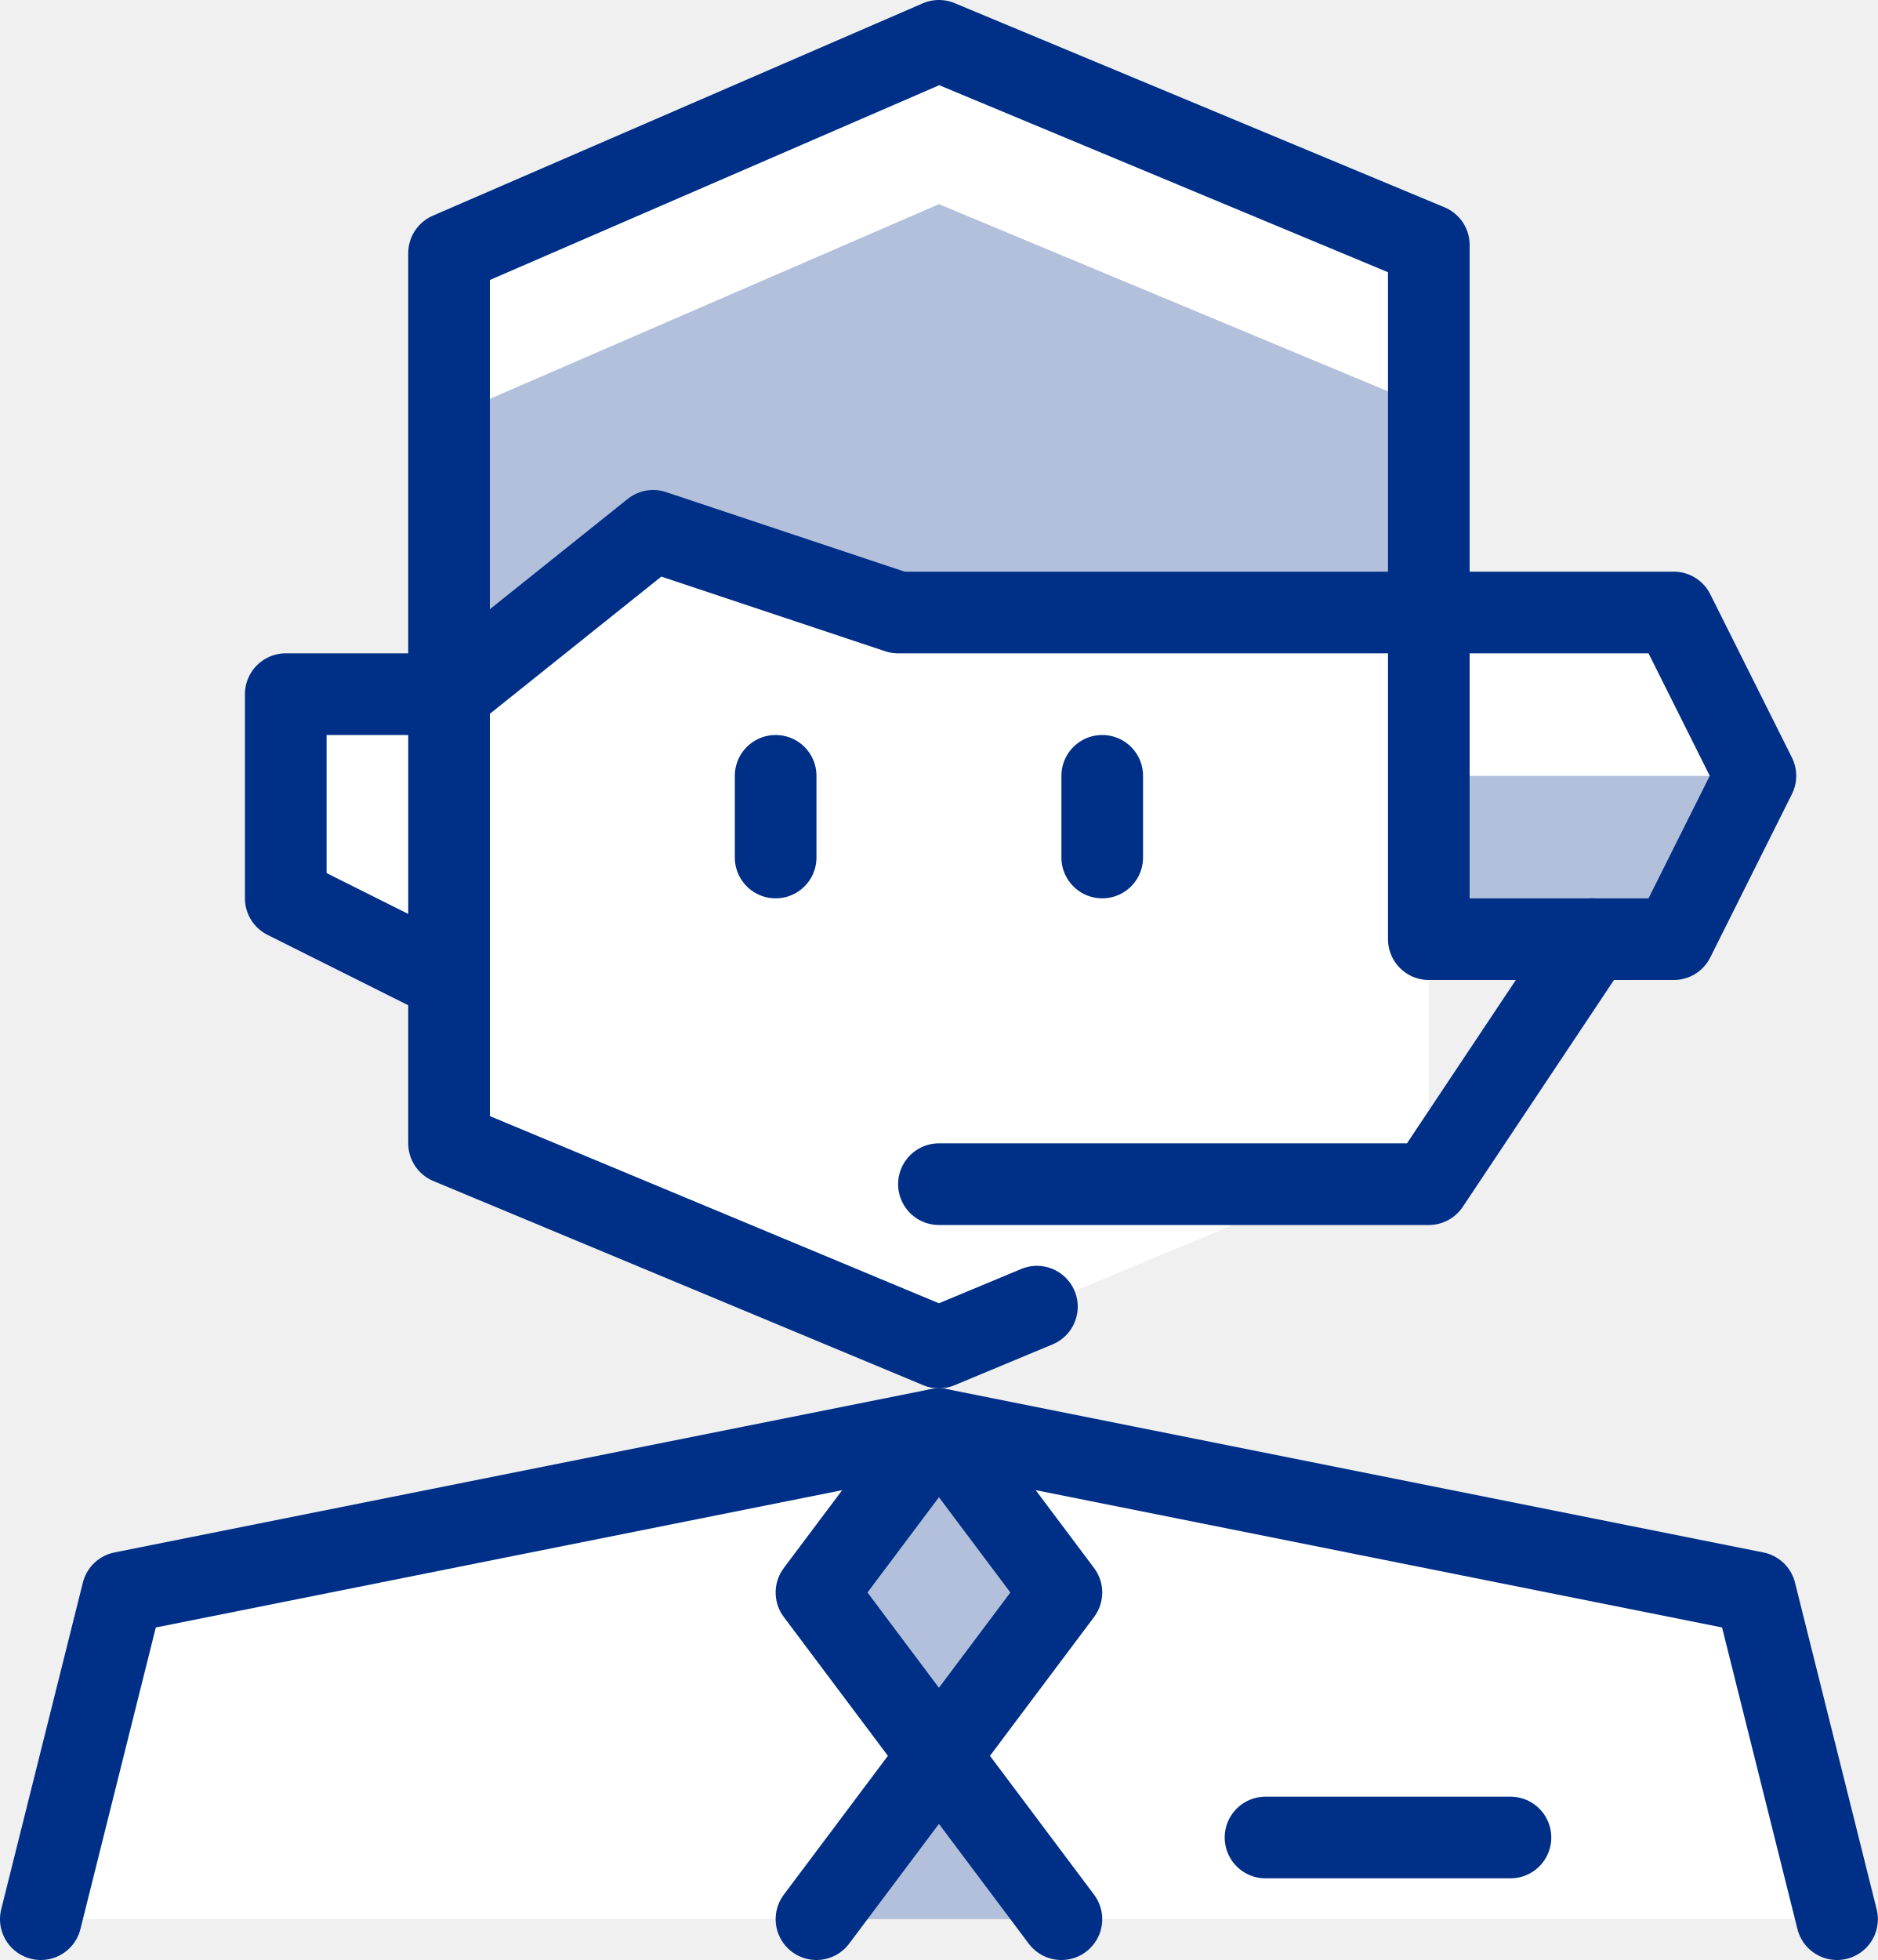
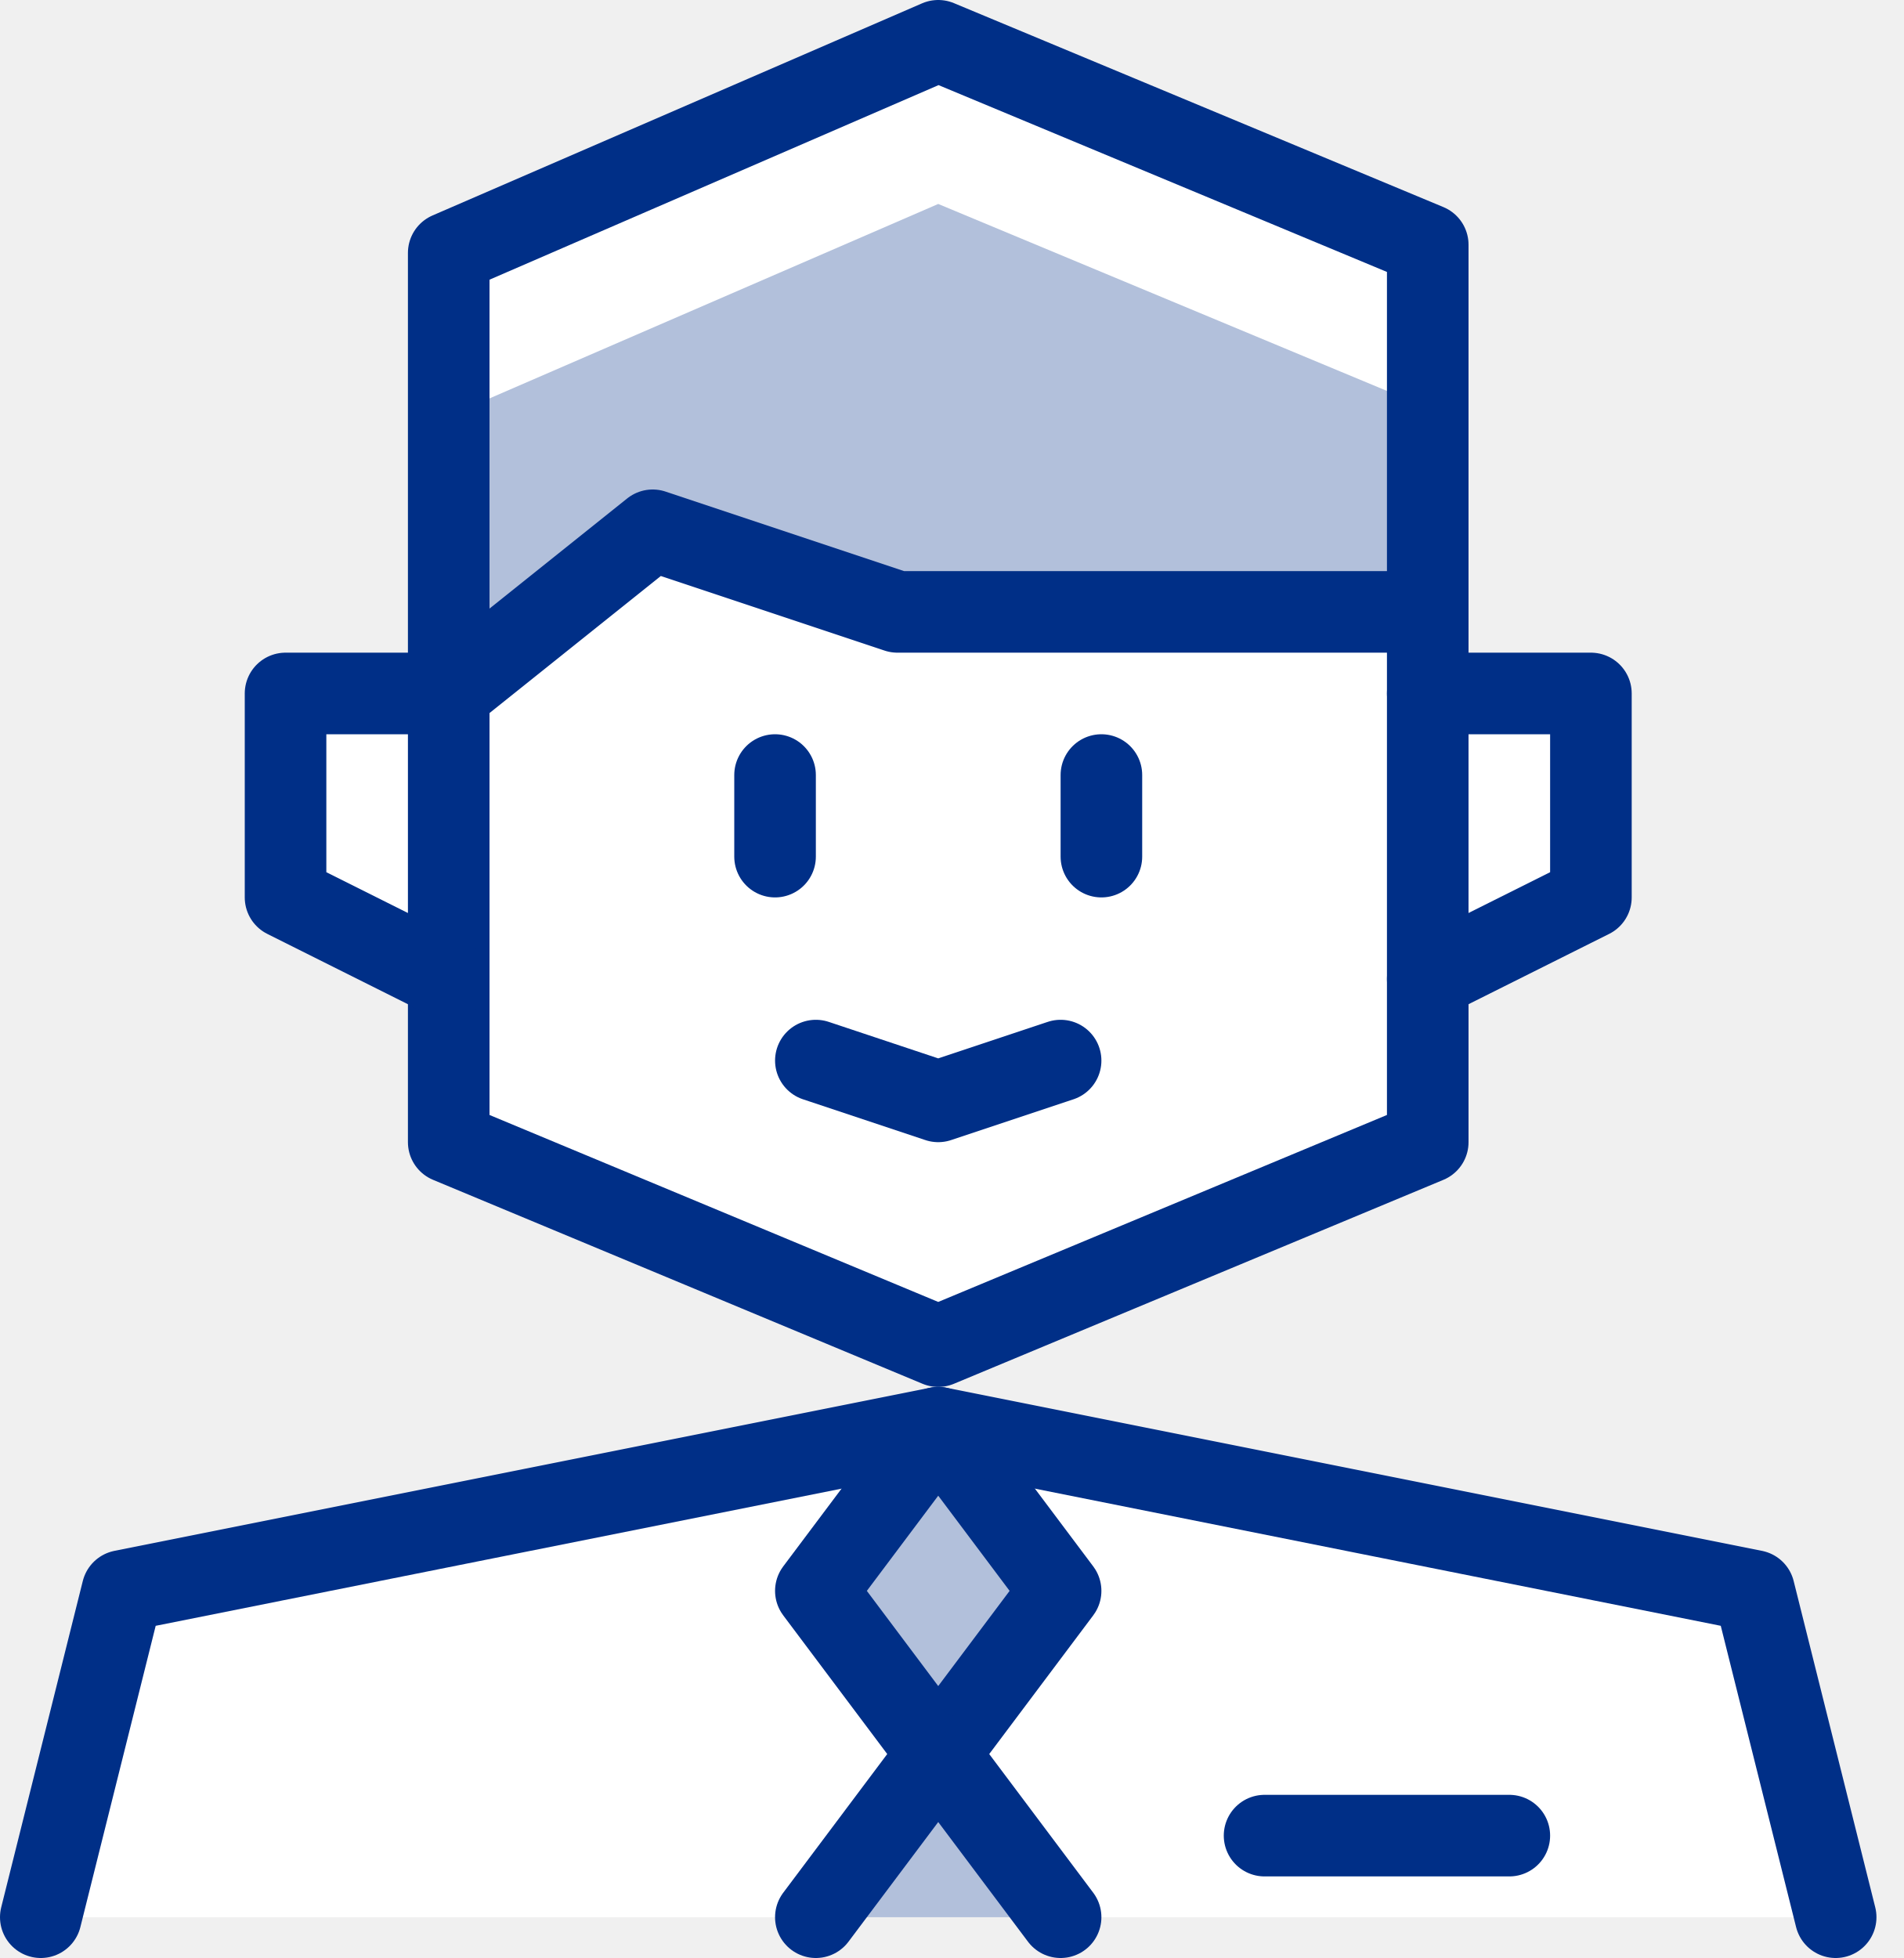
- <svg xmlns="http://www.w3.org/2000/svg" width="23px" height="24px" viewBox="0 0 23 24" version="1.1">
-   <g id="Page-1—New" stroke="none" stroke-width="1" fill="none" fill-rule="evenodd">
-     <g id="sales">
-       <g id="Duotone">
-         <g id="Group" fill="#FFFFFF">
-           <polygon id="Path" points="21.5 19.5 11.5 17.5 1.5 19.5 0.5 23.5 22.5 23.5" />
-           <polygon id="Path" points="20.5 7.5 17.5 7.5 17.5 3 11.5 0.5 5.5 3.1 5.5 8.5 3.5 8.5 3.5 11 5.5 12 5.5 14 11.5 16.5 17.5 14 17.5 11.5 20.5 11.5 21.5 9.5" />
+ <svg xmlns="http://www.w3.org/2000/svg" width="35px" height="36px" viewBox="0 0 35 36" version="1.1">
+   <g id="Docs" stroke="none" stroke-width="1" fill="none" fill-rule="evenodd">
+     <g id="Desktop" transform="translate(-1127, -602)">
+       <g id="businessman" transform="translate(1127, 602)">
+         <g id="Duotone">
+           <g id="Group" fill="#FFFFFF" fill-rule="nonzero">
+             <polygon id="Path" points="8.25 21 17.25 24.75 26.25 21 26.25 18 29.25 16.5 29.25 12.75 26.25 12.75 26.25 11.25 26.25 4.5 17.25 0.75 8.25 4.65 8.25 12.75 5.25 12.75 5.25 16.5 8.25 18" />
+             <polygon id="Path" points="32.25 29.25 17.25 26.25 2.25 29.25 0.75 35.25 33.75 35.25" />
+           </g>
+           <polygon id="Path" fill="#B2C0DB" fill-rule="nonzero" points="8.25 7.65 8.25 12.75 12 9.75 16.5 11.25 26.25 11.25 26.25 7.5 17.25 3.75" />
+           <polygon id="Path" fill="#B2C0DB" fill-rule="nonzero" points="17.25 32.25 15 29.25 17.25 26.25 19.5 29.25" />
+           <polyline id="Path" fill="#B2C0DB" fill-rule="nonzero" points="19.5 35.25 17.25 32.25 15 35.25" />
+           <polyline id="Path" stroke="#002F87" stroke-width="1.5" stroke-linecap="round" stroke-linejoin="round" points="26.25 12.75 29.25 12.75 29.25 16.5 26.25 18" />
+           <polygon id="Path" stroke="#002F87" stroke-width="1.5" stroke-linecap="round" stroke-linejoin="round" points="17.25 32.25 15 29.25 17.25 26.25 19.5 29.25" />
+           <polyline id="Path" stroke="#002F87" stroke-width="1.5" stroke-linecap="round" stroke-linejoin="round" points="19.5 35.25 17.25 32.25 15 35.25" />
+           <path d="M23.25,33.75 L27.75,33.75" id="Path" stroke="#002F87" stroke-width="1.5" stroke-linecap="round" stroke-linejoin="round" />
+           <polyline id="Path" stroke="#002F87" stroke-width="1.5" stroke-linecap="round" stroke-linejoin="round" points="26.25 11.25 26.25 21 17.25 24.75 8.25 21 8.25 12.75" />
+           <polyline id="Path" stroke="#002F87" stroke-width="1.5" stroke-linecap="round" stroke-linejoin="round" points="8.25 12.75 5.25 12.75 5.25 16.5 8.25 18" />
+           <path d="M14.25,14.25 L14.25,15.75" id="Path" stroke="#002F87" stroke-width="1.5" stroke-linecap="round" stroke-linejoin="round" />
+           <path d="M20.25,14.25 L20.25,15.75" id="Path" stroke="#002F87" stroke-width="1.5" stroke-linecap="round" stroke-linejoin="round" />
+           <polyline id="Path" stroke="#002F87" stroke-width="1.5" stroke-linecap="round" stroke-linejoin="round" points="15 19.5 17.25 20.25 19.5 19.5" />
+           <polyline id="Path" stroke="#002F87" stroke-width="1.5" stroke-linecap="round" stroke-linejoin="round" points="33.75 35.25 32.25 29.25 17.25 26.25 2.25 29.25 0.75 35.25" />
+           <polygon id="Path" stroke="#002F87" stroke-width="1.5" stroke-linecap="round" stroke-linejoin="round" points="12 9.75 8.25 12.75 8.25 4.65 17.25 0.75 26.25 4.5 26.25 11.25 16.5 11.25" />
        </g>
-         <polygon id="Path" fill="#B2C0DB" points="13 23.5 11.5 21.5 10 23.5" />
-         <polygon id="Path" fill="#B2C0DB" points="17.5 9.5 17.5 11.5 20.5 11.5 21.5 9.5" />
-         <polygon id="Path" fill="#B2C0DB" points="5.5 5.1 5.5 8.5 8 6.5 11 7.5 17.5 7.5 17.5 5 11.5 2.5" />
-         <polygon id="Path" fill="#B2C0DB" points="11.5 21.5 10 19.5 11.5 17.5 13 19.5" />
-         <polyline id="Path" stroke="#002F87" stroke-linecap="round" stroke-linejoin="round" points="11.5 14.5 17.5 14.5 19.5 11.5" />
-         <polygon id="Path" stroke="#002F87" stroke-linecap="round" stroke-linejoin="round" points="11.5 21.5 10 19.5 11.5 17.5 13 19.5" />
-         <polyline id="Path" stroke="#002F87" stroke-linecap="round" stroke-linejoin="round" points="13 23.5 11.5 21.5 10 23.5" />
-         <path d="M15.5,22.5 L18.5,22.5" id="Path" stroke="#002F87" stroke-linecap="round" stroke-linejoin="round" />
-         <polyline id="Path" stroke="#002F87" stroke-linecap="round" stroke-linejoin="round" points="12.7 16 11.5 16.5 5.5 14 5.5 8.5" />
-         <polyline id="Path" stroke="#002F87" stroke-linecap="round" stroke-linejoin="round" points="5.5 8.5 3.5 8.5 3.5 11 5.5 12" />
-         <path d="M9.5,9.5 L9.5,10.5" id="Path" stroke="#002F87" stroke-linecap="round" stroke-linejoin="round" />
-         <path d="M13.5,9.5 L13.5,10.5" id="Path" stroke="#002F87" stroke-linecap="round" stroke-linejoin="round" />
-         <polyline id="Path" stroke="#002F87" stroke-linecap="round" stroke-linejoin="round" points="22.5 23.5 21.5 19.5 11.5 17.5 1.5 19.5 0.5 23.5" />
-         <polygon id="Path" stroke="#002F87" stroke-linecap="round" stroke-linejoin="round" points="8 6.5 5.5 8.5 5.5 3.1 11.5 0.5 17.5 3 17.5 7.5 11 7.5" />
-         <polygon id="Path" stroke="#002F87" stroke-linecap="round" stroke-linejoin="round" points="17.5 7.5 20.5 7.5 21.5 9.5 20.5 11.5 17.5 11.5" />
-       </g>
-       <g id="Frames-24px">
-         <rect id="Rectangle" x="0" y="0" width="24" height="24" />
+         <g id="Frames-24px">
+           <rect id="Rectangle" x="0" y="0" width="36" height="36" />
+         </g>
      </g>
    </g>
  </g>
</svg>
